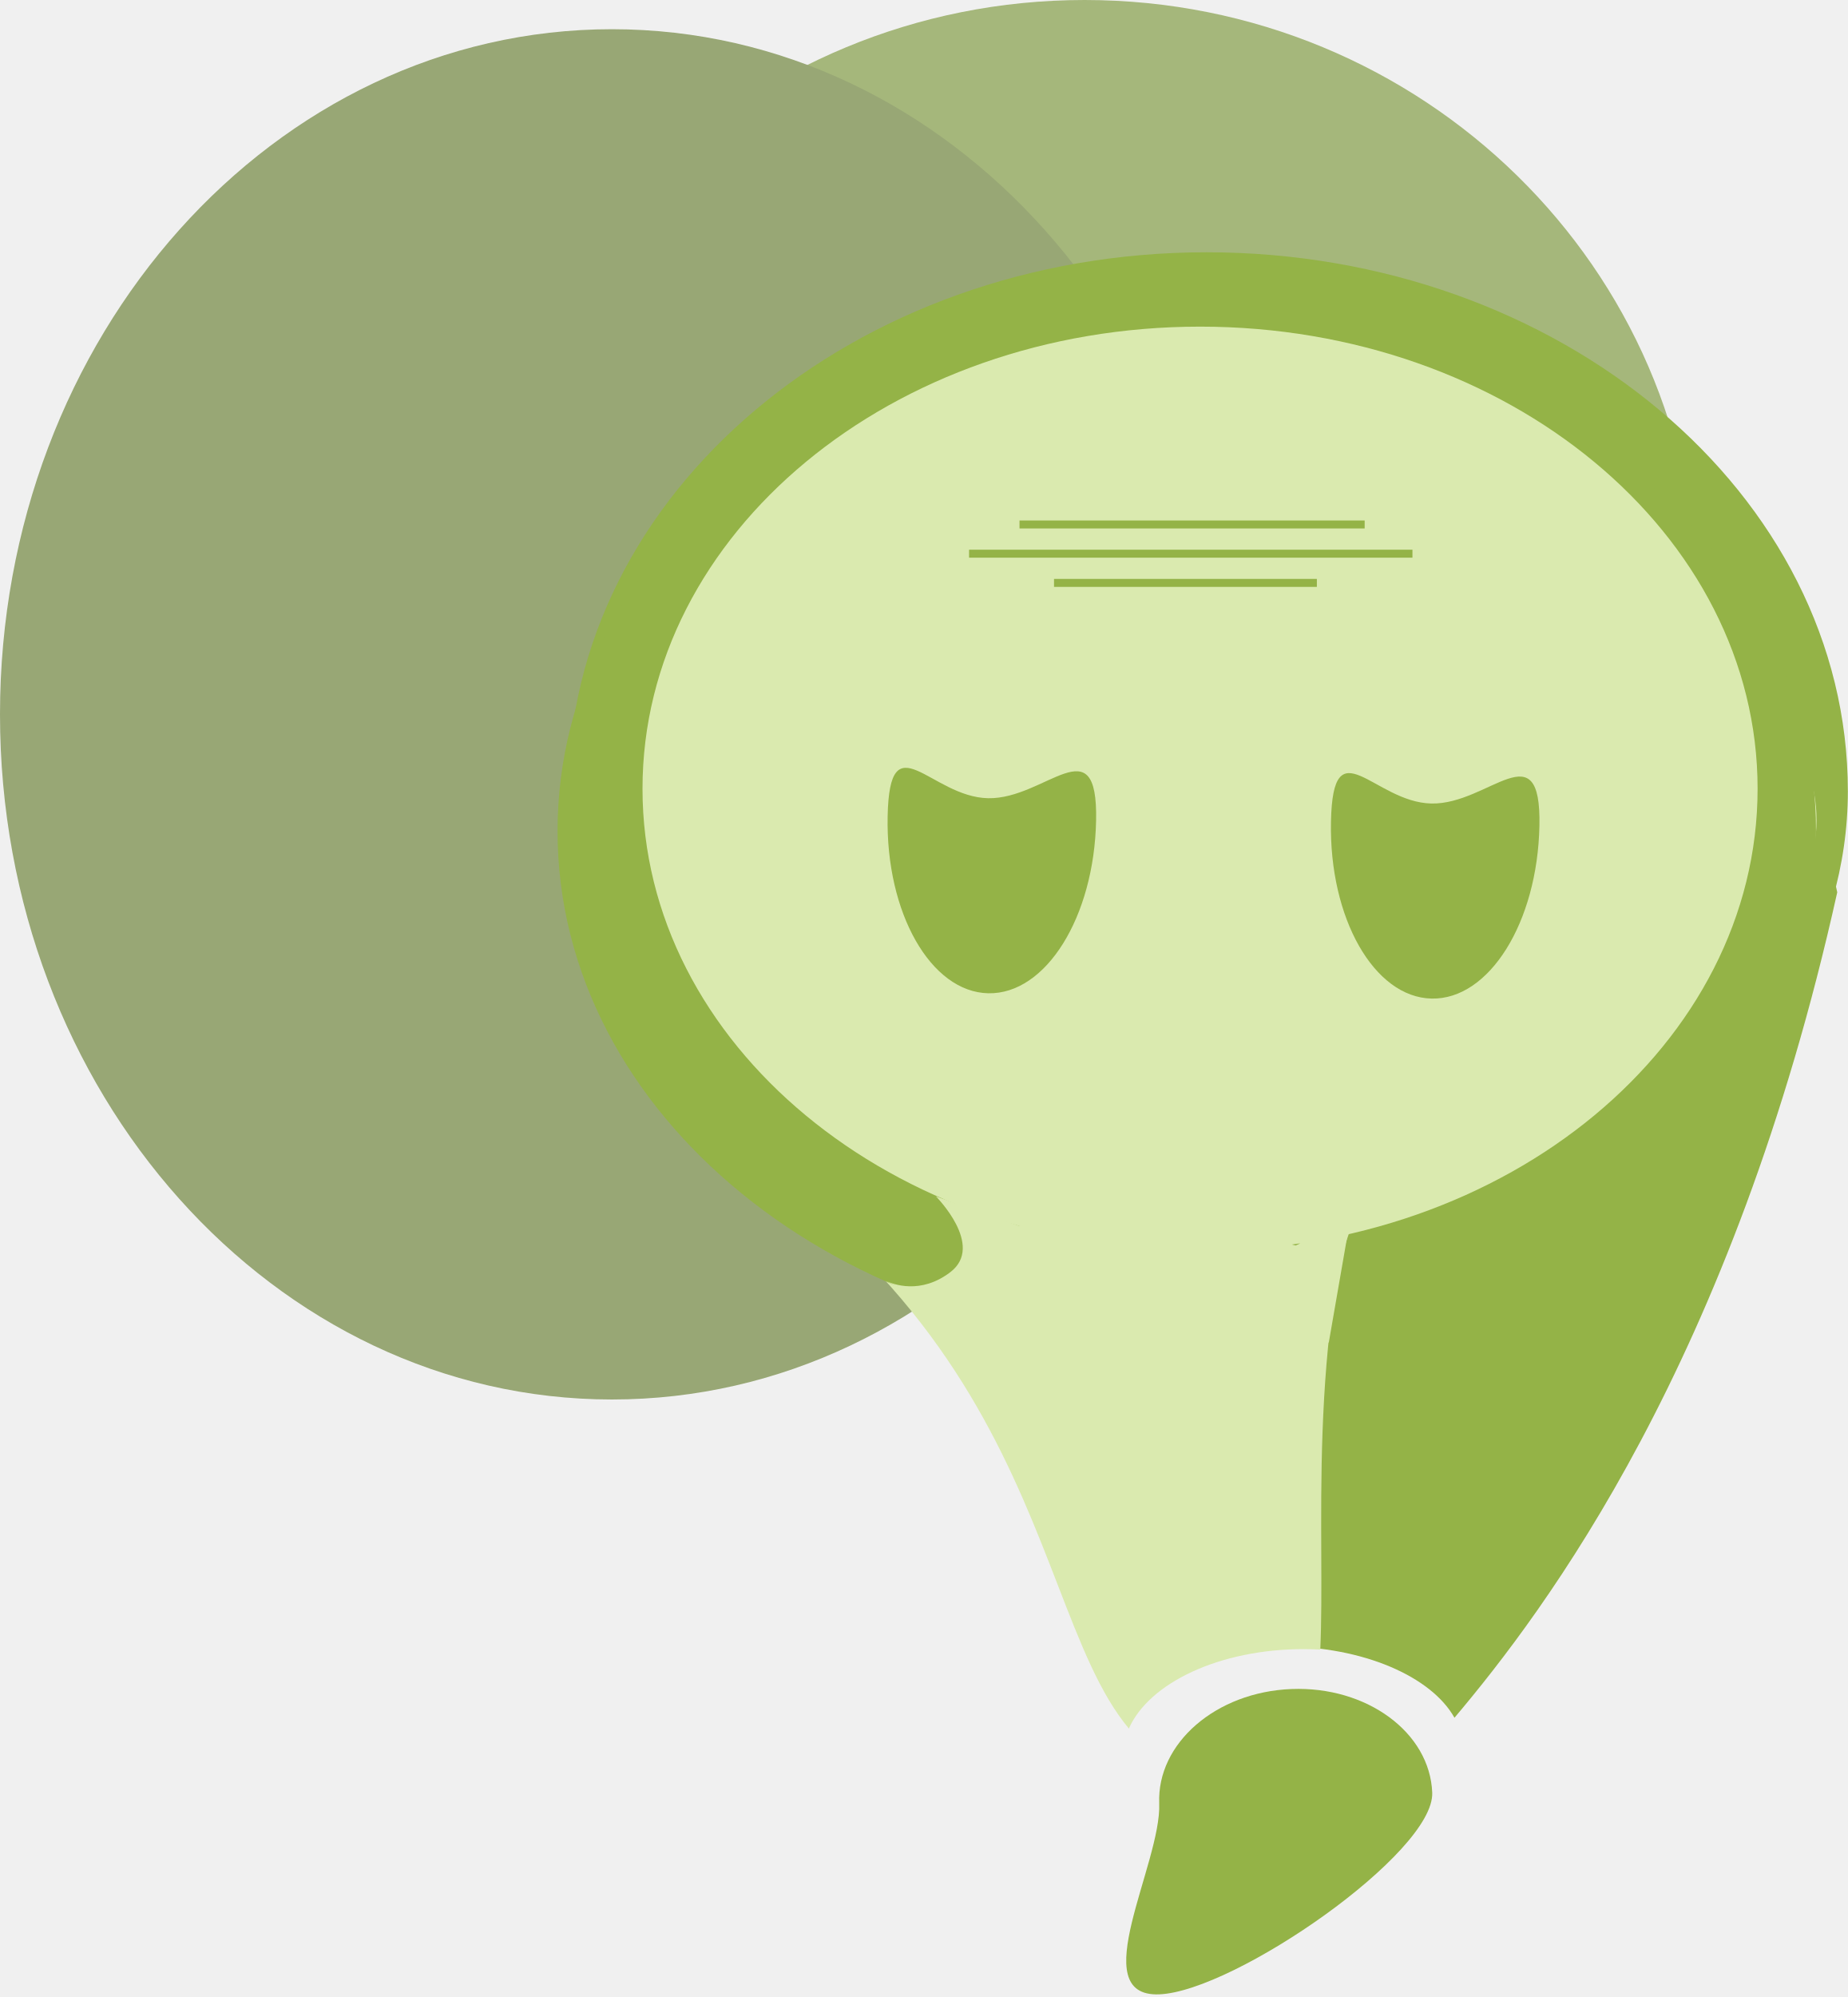
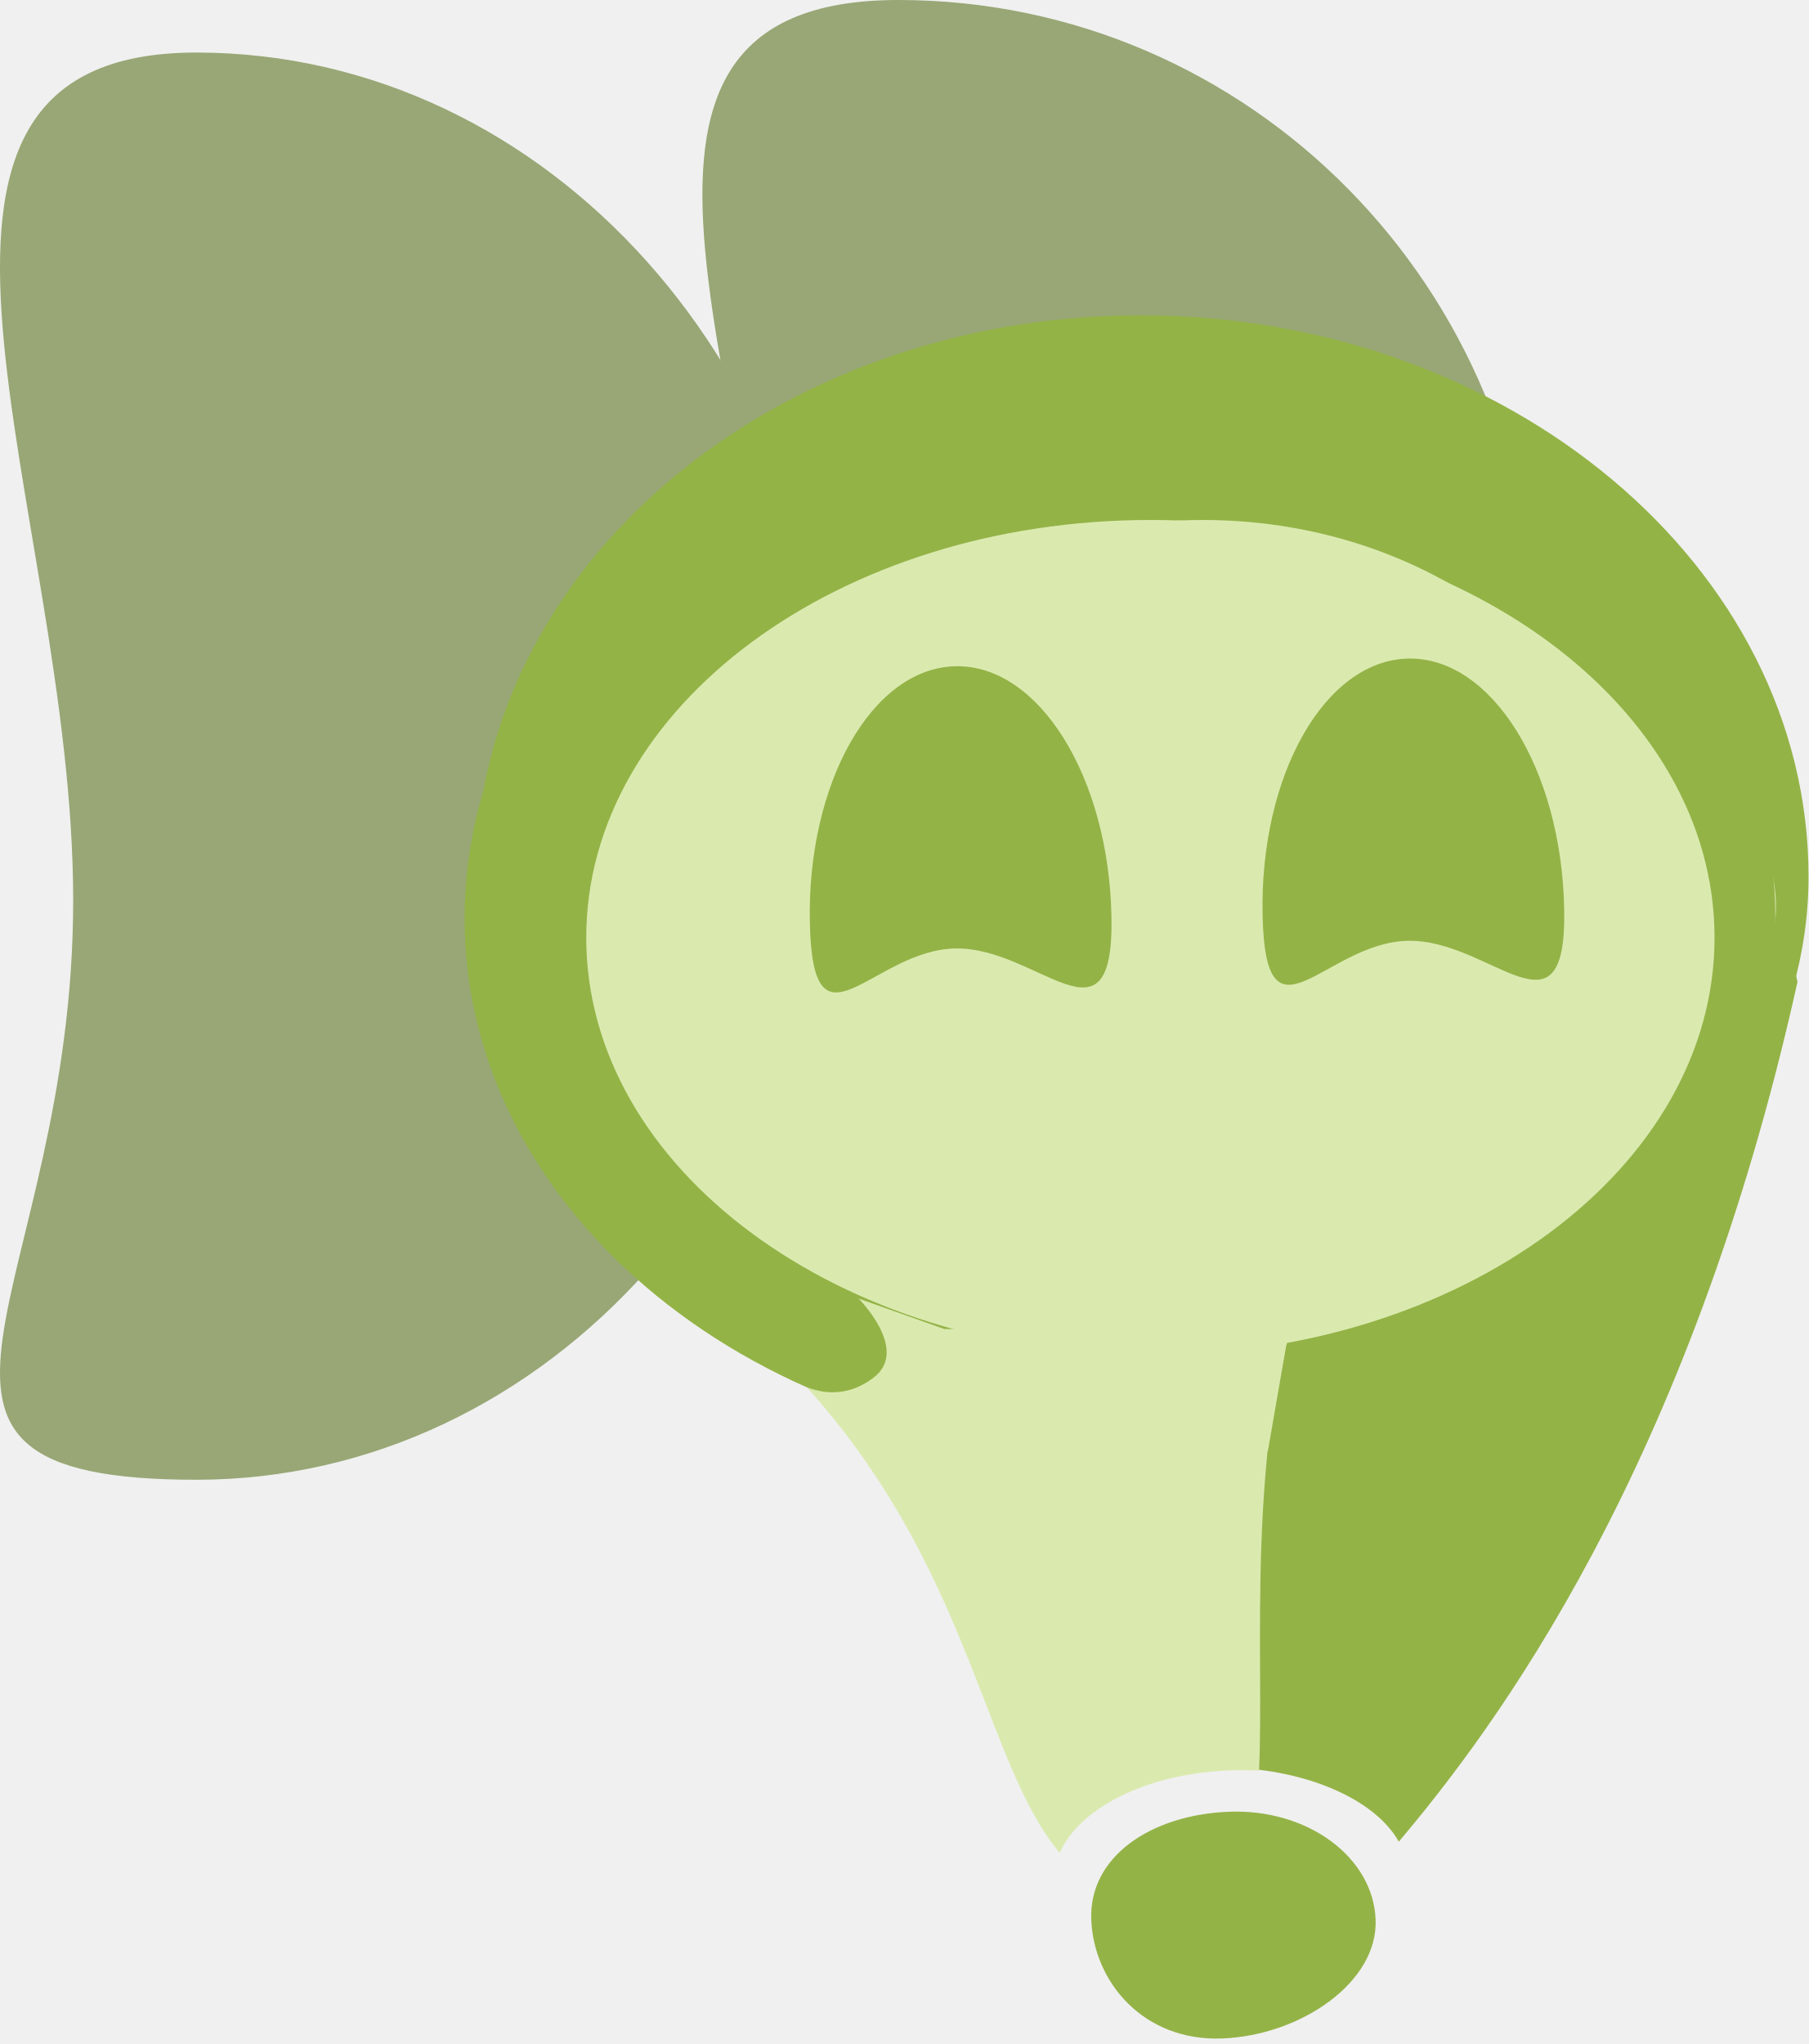
- <svg xmlns="http://www.w3.org/2000/svg" width="696" height="752" viewBox="0 0 696 752" fill="none">
-   <ellipse cx="408.5" cy="226" rx="230.5" ry="226" fill="#A5B77B" />
-   <ellipse cx="230.5" cy="269" rx="230.5" ry="258" fill="#98A775" />
-   <ellipse cx="435.5" cy="192.5" rx="120.5" ry="52.5" fill="#94B347" />
-   <path d="M639 299.195C639 378.832 550.125 449 440.492 449C330.858 449 282 390.051 282 310.414C282 230.777 330.858 155 440.492 155C550.125 155 639 219.558 639 299.195Z" fill="#94B347" />
-   <path d="M619 301.687C619 382.7 523.992 452 433.933 452C337.007 452 268 382.7 268 301.687C268 220.674 346.574 155 443.5 155C540.426 155 619 220.674 619 301.687Z" fill="#94B347" />
-   <path d="M696 297.991C696 410.1 564.805 506 441.39 506C308.566 506 214 410.1 214 297.991C214 185.882 321.676 95 454.5 95C587.324 95 696 185.882 696 297.991Z" fill="#94B347" />
-   <path d="M662 348.772C662 425.967 547.136 492 439.084 492C322.794 492 240 425.967 240 348.772C240 271.578 334.272 209 450.562 209C566.853 209 662 271.578 662 348.772Z" fill="#DAEAAF" />
-   <path d="M385.374 298.598H475.396L583 282.249C583 282.249 583 354.43 550.297 362.216C498.191 374.62 619.096 349.797 523.843 408.287C481.062 430.526 448.309 444.365 459.672 451.614C463.922 457.965 458.148 464.43 463.683 467.759C468.606 470.721 380.656 445.354 383.47 445.683C386.283 446.012 401.183 431.844 344.934 408.287C288.685 384.731 299.914 275 299.914 275L385.374 298.598Z" fill="#DAEAAF" />
-   <path d="M540 469H538" stroke="black" />
-   <ellipse cx="522.5" cy="293" rx="33.5" ry="31" fill="white" />
-   <ellipse cx="523" cy="327" rx="42" ry="17" fill="#D4EE8D" />
-   <ellipse cx="406.5" cy="293" rx="33.5" ry="31" fill="white" />
-   <ellipse cx="407" cy="327" rx="42" ry="17" fill="#D4EE8D" />
-   <ellipse cx="447" cy="296.5" rx="202" ry="172.5" fill="#DAEAAF" />
-   <path d="M394.891 319.845C395.652 356.211 379.053 327.755 357.372 328.209C335.691 328.662 317.138 357.853 316.378 321.488C315.617 285.123 332.576 255.275 354.257 254.821C375.937 254.368 394.13 283.48 394.891 319.845Z" fill="#94B347" />
-   <path d="M564.891 316.845C565.652 353.211 549.053 324.755 527.372 325.209C505.691 325.662 487.138 354.853 486.378 318.488C485.617 282.123 502.576 252.275 524.257 251.821C545.937 251.368 564.13 280.48 564.891 316.845Z" fill="#94B347" />
-   <path d="M456.841 381.972C451.996 388.568 442.115 388.486 437.381 381.809L422.049 360.186C416.387 352.202 422.151 341.164 431.938 341.246L462.961 341.505C472.748 341.586 478.326 352.72 472.533 360.608L456.841 381.972Z" fill="#94B347" />
-   <path d="M361.5 453C388.5 467 374 484.5 365 482C356 479.5 386.5 488 386.5 488L410.5 491.5L431 493.5H452.5L473 492C473 492 485 603 488 545.5C491 488 545.5 447 545.5 447L463.5 468.5L427.5 468L394 462.5C394 462.5 334.5 439 361.5 453Z" fill="#DAEAAF" />
-   <path fill-rule="evenodd" clip-rule="evenodd" d="M547.829 646.846C581.939 606.446 652.757 512.783 692 336C651.943 150.953 511.007 165.341 444.339 172.147C434.448 173.157 426.192 174 420.143 174C388.454 174 356.542 230.194 339.22 280.1C333.259 293.163 328.874 309.11 326.891 328.533C326.305 332.964 326 336.99 326 340.507C326.198 336.376 326.497 332.386 326.891 328.533C328.662 315.127 333.001 298.019 339.22 280.1C365.232 223.1 421.267 221.017 438.854 224.676C517.303 218.985 667.2 221.018 499.5 361C504.132 367.319 502.519 380.045 499.329 405.217C496.556 427.092 492.592 458.365 490.5 503C488.174 552.628 483.797 592.062 480.112 620.034C481.07 620.011 482.033 620 483 620C513.38 620 539.108 631.28 547.829 646.846Z" fill="#94B347" />
-   <path fill-rule="evenodd" clip-rule="evenodd" d="M539.809 375.986C737.819 375.986 682.792 272.1 657.85 255.949C657.344 255.431 656.863 254.936 656.403 254.463C646.699 244.488 646.06 243.832 621.253 230.915C547.537 192.532 373.572 168 313.294 168C231.767 168 197.554 362.5 308.554 458C362.72 504.602 382.686 556.204 398.406 596.829C406.976 618.98 414.285 637.868 425.185 650.902C432.792 633.7 459.374 621 491 621C493.12 621 495.218 621.057 497.289 621.169C497.761 610.605 497.712 598.63 497.659 585.546C497.427 528.355 497.109 450.003 539.809 375.986Z" fill="#DAEAAF" />
-   <ellipse cx="447" cy="313" rx="237" ry="193" fill="#94B347" />
-   <path d="M352.5 450.5L383.5 461.5H457L488 469L508.5 459.5L500.5 505.5L452.5 515L415 505.5L366 499L333.619 482.319C333.215 482.125 333 482 333 482L333.619 482.319C336.231 483.57 346.74 487.661 358 479C371 469 352.5 450.5 352.5 450.5Z" fill="#DAEAAF" />
-   <ellipse cx="447" cy="294" rx="192" ry="154" fill="#DAEAAF" />
-   <path d="M562.891 272.845C563.652 309.211 547.053 280.755 525.372 281.209C503.691 281.662 485.138 310.853 484.378 274.488C483.617 238.123 500.576 208.275 522.257 207.821C543.937 207.368 562.13 236.48 562.891 272.845Z" fill="#94B347" />
-   <path d="M539.448 675.036C540.342 697.699 465.014 749.88 436.618 751C408.222 752.12 437.512 701.754 436.618 679.091C435.725 656.427 458.019 637.147 486.415 636.027C514.811 634.908 538.555 652.372 539.448 675.036Z" fill="#94B347" />
-   <path d="M431.891 272.845C432.652 309.211 416.053 280.755 394.372 281.209C372.691 281.662 354.138 310.853 353.378 274.488C352.617 238.123 369.576 208.275 391.257 207.821C412.937 207.368 431.13 236.48 431.891 272.845Z" fill="#94B347" />
-   <path d="M428 446.5C337.5 443.5 260.001 331.5 260.001 331.5C260.001 331.5 551.501 420.5 529.501 433C507.501 445.5 501.001 493 501.001 493C497.395 492.492 494.435 506.822 491 507.5C485.331 508.619 479.213 496.687 473 497.5C461.295 499.033 467.5 498.5 466 497.5C493 497.5 518.5 449.5 428 446.5Z" fill="#DAEAAF" />
-   <ellipse cx="452" cy="297" rx="210" ry="174" fill="#DAEAAF" />
-   <path d="M501.312 309.387C502.048 273.022 517.462 302.136 539.143 302.575C560.824 303.013 580.562 274.611 579.826 310.976C579.09 347.342 560.918 376.467 539.236 376.028C517.555 375.589 500.576 345.753 501.312 309.387Z" fill="#94B347" />
-   <path d="M334.332 307.391C335.068 271.025 350.482 300.139 372.164 300.578C393.845 301.017 413.583 272.614 412.847 308.98C412.111 345.345 393.938 374.47 372.257 374.031C350.576 373.593 333.596 343.757 334.332 307.391Z" fill="#94B347" />
-   <rect x="384" y="196" width="130" height="3" fill="#94B347" />
-   <rect x="397" y="218" width="99" height="3" fill="#94B347" />
-   <rect x="365" y="207" width="167" height="3" fill="#94B347" />
+ <svg xmlns="http://www.w3.org/2000/svg" width="654" height="739" viewBox="0 0 654 739" fill="none">
+   <path d="M301.468 277C301.468 419.489 198.27 535 70.968 535C-56.334 535 26.468 467.989 26.468 325.5C26.468 183.011 -56.334 19 70.968 19C198.27 19 301.468 134.511 301.468 277Z" fill="#98A775" />
+   <path d="M555 233.5C555 362.458 451.962 467 324.858 467C197.754 467 280.427 406.353 280.427 277.394C280.427 148.436 197.754 0 324.858 0C451.962 0 555 104.542 555 233.5Z" fill="#98A775" />
+   <ellipse cx="393.5" cy="211.5" rx="120.5" ry="52.5" fill="#94B347" />
+   <path d="M597 318.195C597 397.832 508.125 468 398.492 468C288.858 468 240 409.051 240 329.414C240 249.777 288.858 174 398.492 174C508.125 174 597 238.558 597 318.195Z" fill="#94B347" />
+   <path d="M577 320.687C577 401.7 481.992 471 391.933 471C295.007 471 226 401.7 226 320.687C226 239.674 304.574 174 401.5 174C498.426 174 577 239.674 577 320.687Z" fill="#94B347" />
+   <path d="M654 316.991C654 429.1 522.805 525 399.39 525C266.566 525 172 429.1 172 316.991C172 204.882 279.676 114 412.5 114C545.324 114 654 204.882 654 316.991Z" fill="#94B347" />
+   <path d="M620 367.772C620 444.967 505.136 511 397.084 511C280.794 511 198 444.967 198 367.772C198 290.578 292.272 228 408.562 228C524.853 228 620 290.578 620 367.772Z" fill="#DAEAAF" />
+   <path d="M343.374 317.598H433.396L541 301.249C541 301.249 541 373.43 508.297 381.216C456.191 393.62 577.096 368.797 481.843 427.287C439.062 449.526 406.309 463.365 417.672 470.614C421.922 476.965 416.148 483.43 421.683 486.759C426.606 489.721 338.656 464.354 341.47 464.683C344.283 465.012 359.183 450.844 302.934 427.287C246.685 403.731 257.914 294 257.914 294L343.374 317.598Z" fill="#DAEAAF" />
+   <path d="M498 488H496" stroke="black" />
+   <ellipse cx="480.5" cy="312" rx="33.5" ry="31" fill="white" />
+   <ellipse cx="481" cy="346" rx="42" ry="17" fill="#D4EE8D" />
+   <ellipse cx="364.5" cy="312" rx="33.5" ry="31" fill="white" />
+   <ellipse cx="365" cy="346" rx="42" ry="17" fill="#D4EE8D" />
+   <ellipse cx="405" cy="315.5" rx="202" ry="172.5" fill="#DAEAAF" />
+   <path d="M352.891 338.845C353.652 375.211 337.053 346.755 315.372 347.209C293.691 347.662 275.138 376.853 274.378 340.488C273.617 304.123 290.576 274.275 312.257 273.821C333.937 273.368 352.13 302.48 352.891 338.845Z" fill="#94B347" />
+   <path d="M522.891 335.845C523.652 372.211 507.053 343.755 485.372 344.209C463.691 344.662 445.138 373.853 444.378 337.488C443.617 301.123 460.576 271.275 482.257 270.821C503.937 270.368 522.13 299.48 522.891 335.845Z" fill="#94B347" />
+   <path d="M414.841 400.972C409.996 407.568 400.115 407.486 395.381 400.809L380.049 379.186C374.387 371.202 380.151 360.164 389.938 360.246L420.961 360.505C430.748 360.586 436.326 371.72 430.533 379.608L414.841 400.972Z" fill="#94B347" />
+   <path d="M319.5 472C346.5 486 332 503.5 323 501C314 498.5 344.5 507 344.5 507L368.5 510.5L389 512.5H410.5L431 511C431 511 443 622 446 564.5C449 507 503.5 466 503.5 466L421.5 487.5L385.5 487L352 481.5C352 481.5 292.5 458 319.5 472Z" fill="#DAEAAF" />
+   <path fill-rule="evenodd" clip-rule="evenodd" d="M505.829 665.846C539.939 625.446 610.757 531.783 650 355C609.943 169.953 469.007 184.341 402.339 191.147C392.448 192.157 384.192 193 378.143 193C346.454 193 314.542 249.194 297.22 299.1C291.259 312.163 286.874 328.11 284.891 347.533C284.305 351.964 284 355.99 284 359.507C284.198 355.376 284.497 351.386 284.891 347.533C286.662 334.127 291.001 317.019 297.22 299.1C323.232 242.1 379.267 240.017 396.854 243.676C475.303 237.985 625.2 240.018 457.5 380C462.132 386.319 460.519 399.045 457.329 424.217C454.556 446.092 450.592 477.365 448.5 522C446.174 571.628 441.797 611.062 438.112 639.034C439.07 639.011 440.033 639 441 639C471.38 639 497.108 650.28 505.829 665.846Z" fill="#94B347" />
+   <path fill-rule="evenodd" clip-rule="evenodd" d="M497.809 394.986C695.819 394.986 640.792 291.1 615.85 274.949C615.344 274.431 614.863 273.936 614.403 273.463C604.699 263.488 604.06 262.832 579.253 249.915C505.537 211.532 331.572 187 271.294 187C189.767 187 155.554 381.5 266.554 477C320.72 523.602 340.686 575.204 356.406 615.829C364.976 637.98 372.285 656.868 383.185 669.902C390.792 652.7 417.374 640 449 640C451.12 640 453.218 640.057 455.289 640.169C455.761 629.605 455.712 617.63 455.659 604.546C455.427 547.355 455.109 469.003 497.809 394.986Z" fill="#DAEAAF" />
+   <ellipse cx="405" cy="332" rx="237" ry="193" fill="#94B347" />
+   <path d="M310.5 469.5L341.5 480.5H415L446 488L466.5 478.5L458.5 524.5L410.5 534L373 524.5L324 518L291.619 501.319C291.215 501.125 291 501 291 501L291.619 501.319C294.231 502.57 304.74 506.661 316 498C329 488 310.5 469.5 310.5 469.5Z" fill="#DAEAAF" />
+   <ellipse cx="435" cy="327.5" rx="162" ry="139.5" fill="#DAEAAF" />
+   <path d="M520.891 291.845C521.652 328.211 505.053 299.755 483.372 300.209C461.691 300.662 443.138 329.853 442.378 293.488C441.617 257.123 458.576 227.275 480.257 226.821C501.937 226.368 520.13 255.48 520.891 291.845Z" fill="#94B347" />
+   <path d="M497.448 694.036C498.342 716.7 470.396 735.88 442 737C413.604 738.12 395.512 716.7 394.618 694.036C393.724 671.372 416.019 656.147 444.415 655.027C472.811 653.908 496.554 671.372 497.448 694.036Z" fill="#94B347" />
+   <path d="M389.891 291.845C390.652 328.211 374.053 299.755 352.372 300.209C330.691 300.662 312.138 329.853 311.378 293.488C310.617 257.123 327.576 227.275 349.257 226.821C370.937 226.368 389.13 255.48 389.891 291.845Z" fill="#94B347" />
+   <path d="M386 465.5C295.5 462.5 218.001 350.5 218.001 350.5C218.001 350.5 509.501 439.5 487.501 452C465.501 464.5 459.001 512 459.001 512C455.395 511.492 452.435 525.822 449 526.5C443.331 527.619 437.213 515.687 431 516.5C419.295 518.033 425.5 517.5 424 516.5C451 516.5 476.5 468.5 386 465.5Z" fill="#DAEAAF" />
+   <ellipse cx="416" cy="339" rx="204" ry="151" fill="#DAEAAF" />
+   <path d="M456.567 330.679C457.589 381.197 479.002 340.752 509.121 340.143C539.239 339.533 566.659 378.989 565.636 328.471C564.614 277.953 539.369 237.494 509.25 238.104C479.132 238.713 455.545 280.16 456.567 330.679Z" fill="#94B347" />
+   <path d="M292.851 333.452C293.874 383.97 315.286 343.526 345.405 342.916C375.524 342.307 402.943 381.763 401.921 331.245C400.898 280.727 375.653 240.268 345.535 240.877C315.416 241.487 291.829 282.934 292.851 333.452Z" fill="#94B347" />
</svg>
